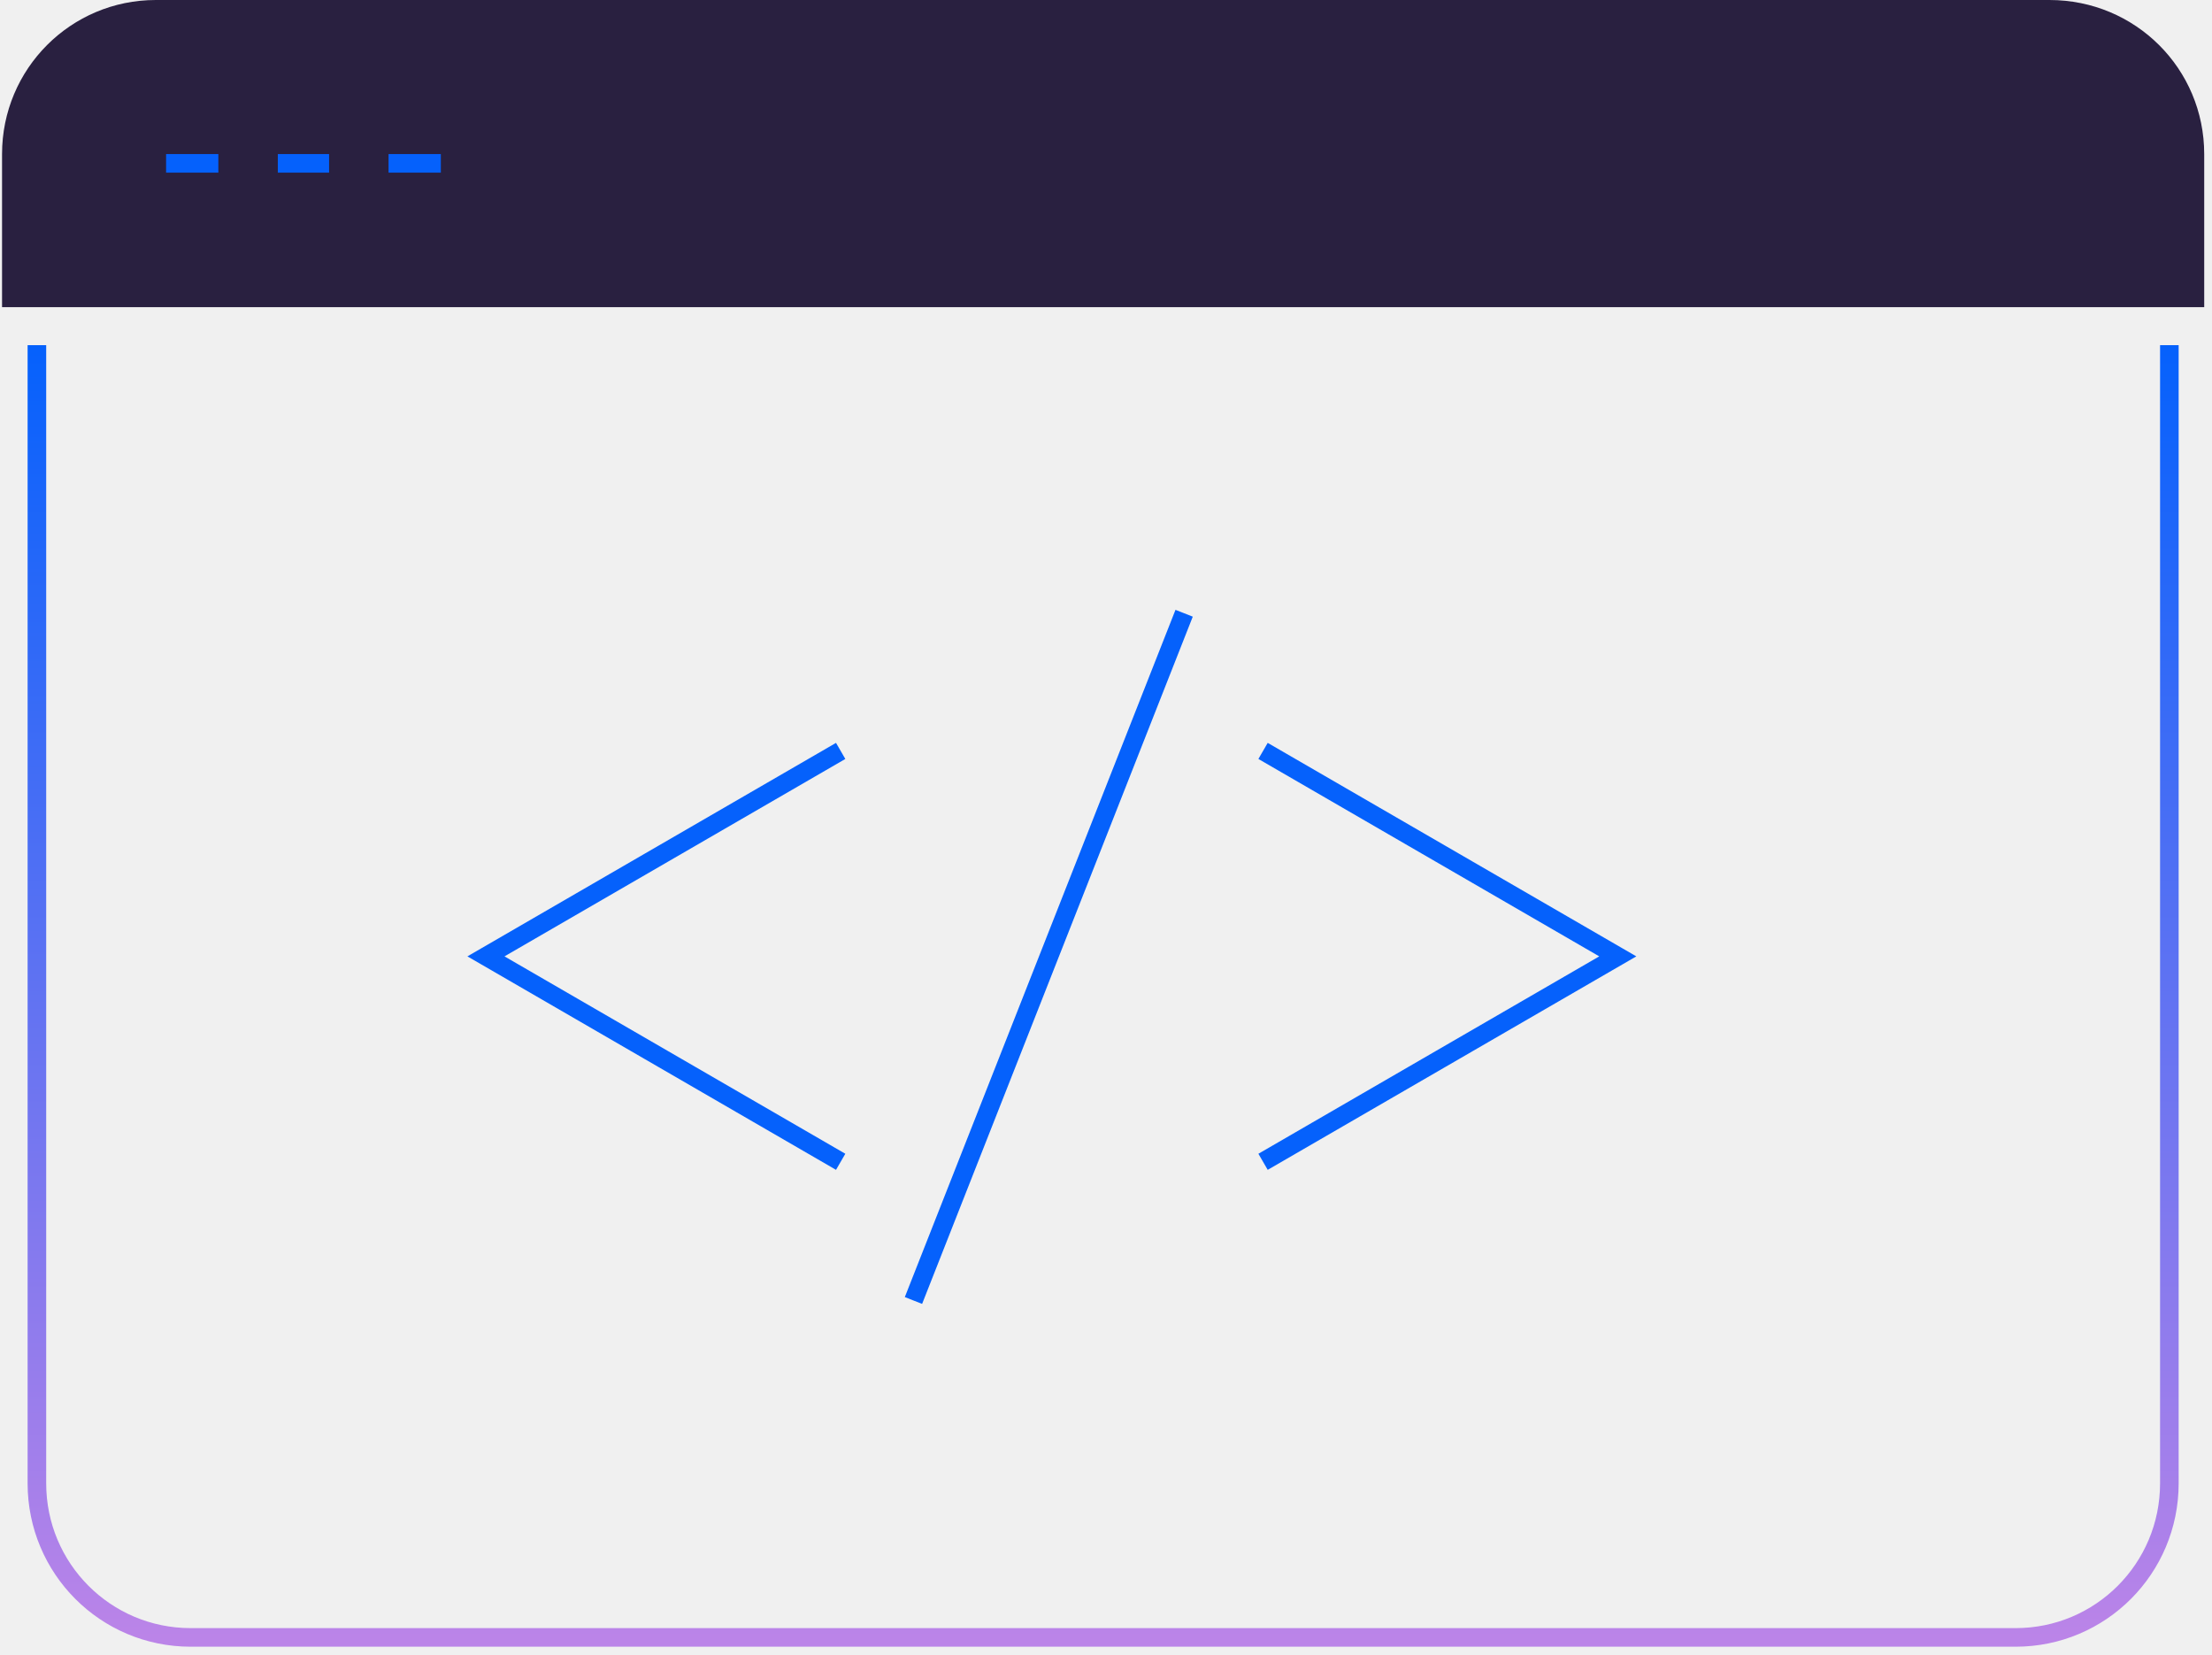
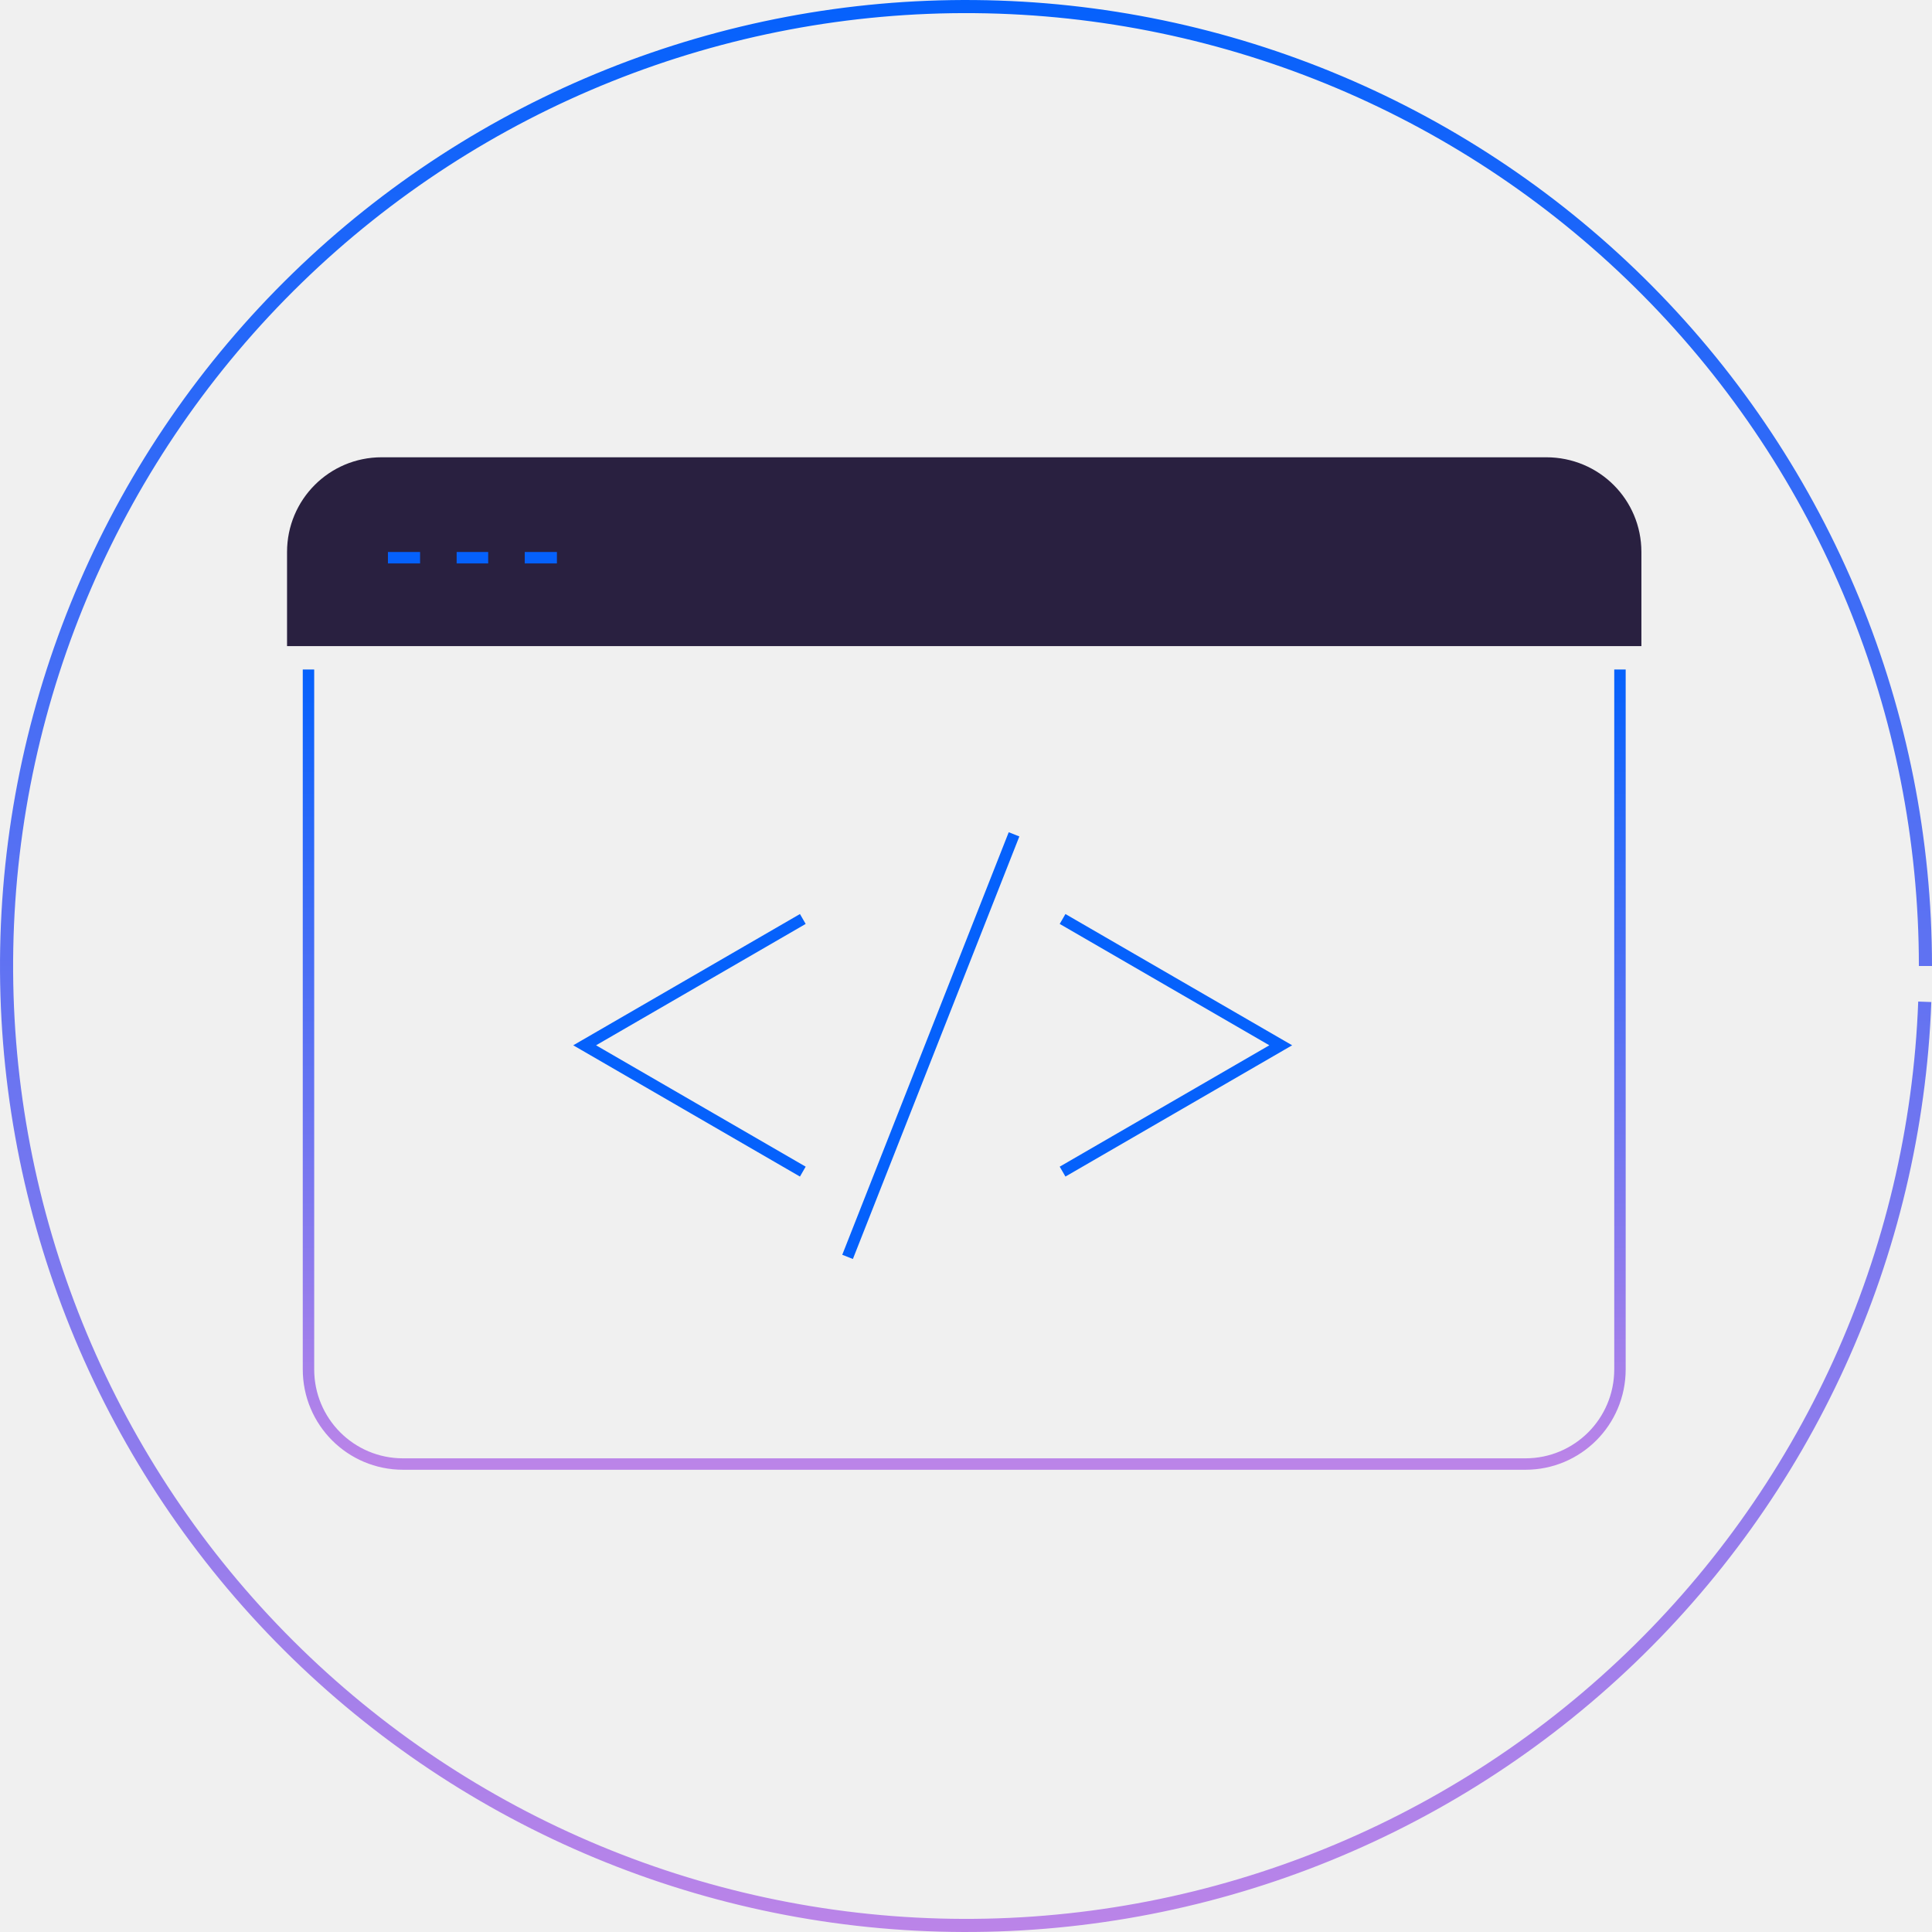
- <svg xmlns="http://www.w3.org/2000/svg" width="119" height="89" viewBox="0 0 119 89" fill="none">
-   <path d="M116.706 18.564V79.779C116.706 84.365 113.01 88.066 108.433 88.066H10.258C5.681 88.066 1.985 84.365 1.985 79.779V18.564" stroke="url(#paint0_linear_259_1062)" />
-   <path d="M110.253 0H8.383C3.806 0 0.11 3.702 0.11 8.287V16.519H118.581V8.287C118.581 3.702 114.886 0 110.253 0Z" fill="#292040" />
-   <path d="M11.747 8.785H8.935M17.704 8.785H14.946M23.716 8.785H20.903M45.226 62.486L35.684 56.961L26.143 51.437L35.684 45.912L45.226 40.387M67.949 62.486L77.491 56.961L87.033 51.437L77.491 45.912L67.949 40.387M63.703 32.983L49.142 69.945" stroke="#0561FC" />
+ <svg xmlns="http://www.w3.org/2000/svg" width="169" height="169" viewBox="0 0 169 169" fill="none">
+   <mask id="path-1-inside-1_406_1140" fill="white">
+     <path d="M169 84.5C169 62.226 160.205 40.852 144.529 25.029C128.852 9.205 107.562 0.211 85.288 0.004C63.015 -0.204 41.561 8.391 25.591 23.919C9.622 39.447 0.43 60.653 0.015 82.923C-0.401 105.194 7.994 126.728 23.372 142.841C38.751 158.954 59.87 168.344 82.135 168.967C104.401 169.59 126.012 161.397 142.268 146.169C158.524 130.942 168.11 109.911 168.941 87.653L167.794 87.61C166.975 109.566 157.519 130.311 141.484 145.332C125.448 160.353 104.131 168.435 82.168 167.82C60.204 167.205 39.372 157.943 24.202 142.049C9.033 126.154 0.752 104.913 1.162 82.945C1.572 60.977 10.639 40.059 26.391 24.742C42.144 9.424 63.307 0.946 85.278 1.151C107.248 1.356 128.25 10.228 143.713 25.837C159.177 41.445 167.852 62.528 167.852 84.5H169Z" class="svg-elem-15" />
+   </mask>
+   <path d="M169 84.5C169 62.226 160.205 40.852 144.529 25.029C128.852 9.205 107.562 0.211 85.288 0.004C63.015 -0.204 41.561 8.391 25.591 23.919C9.622 39.447 0.43 60.653 0.015 82.923C-0.401 105.194 7.994 126.728 23.372 142.841C38.751 158.954 59.87 168.344 82.135 168.967C104.401 169.59 126.012 161.397 142.268 146.169C158.524 130.942 168.11 109.911 168.941 87.653L167.794 87.61C166.975 109.566 157.519 130.311 141.484 145.332C125.448 160.353 104.131 168.435 82.168 167.82C60.204 167.205 39.372 157.943 24.202 142.049C9.033 126.154 0.752 104.913 1.162 82.945C1.572 60.977 10.639 40.059 26.391 24.742C42.144 9.424 63.307 0.946 85.278 1.151C107.248 1.356 128.25 10.228 143.713 25.837C159.177 41.445 167.852 62.528 167.852 84.5H169Z" stroke="url(#paint0_linear_406_1140)" stroke-width="2" mask="url(#path-1-inside-1_406_1140)" class="svg-elem-16" />
+   <g clip-path="url(#clip0_406_1140)">
+     <path d="M141.705 58.563V119.779C141.705 124.365 138.009 128.066 133.432 128.066H35.258C30.68 128.066 26.984 124.365 26.984 119.779V58.563" stroke="url(#paint1_linear_406_1140)" class="svg-elem-17" />
+     <path d="M135.252 40H33.383C28.805 40 25.109 43.702 25.109 48.287V56.519H143.58V48.287C143.58 43.702 139.885 40 135.252 40Z" fill="#292040" class="svg-elem-18" />
+     <path d="M36.746 48.785H33.934M42.703 48.785H39.945M48.715 48.785H45.902M70.225 102.486L60.683 96.961L51.142 91.436L60.683 85.912L70.225 80.387M92.948 102.486L102.49 96.961L112.032 91.436L102.49 85.912L92.948 80.387M88.702 72.983L74.141 109.945" stroke="#0561FC" class="svg-elem-19" />
+   </g>
  <defs>
-     <linearGradient id="paint0_linear_259_1062" x1="59.346" y1="18.564" x2="59.346" y2="88.066" gradientUnits="userSpaceOnUse">
+     <linearGradient id="paint0_linear_406_1140" x1="84.5" y1="0" x2="84.5" y2="169" gradientUnits="userSpaceOnUse">
      <stop stop-color="#0561FC" />
      <stop offset="1" stop-color="#BB84E8" />
    </linearGradient>
+     <linearGradient id="paint1_linear_406_1140" x1="84.345" y1="58.563" x2="84.345" y2="128.066" gradientUnits="userSpaceOnUse">
+       <stop stop-color="#0561FC" />
+       <stop offset="1" stop-color="#BB84E8" />
+     </linearGradient>
+     <clipPath id="clip0_406_1140">
+       <rect width="118.636" height="90" fill="white" transform="translate(25 40)" class="svg-elem-20" />
+     </clipPath>
  </defs>
</svg>
